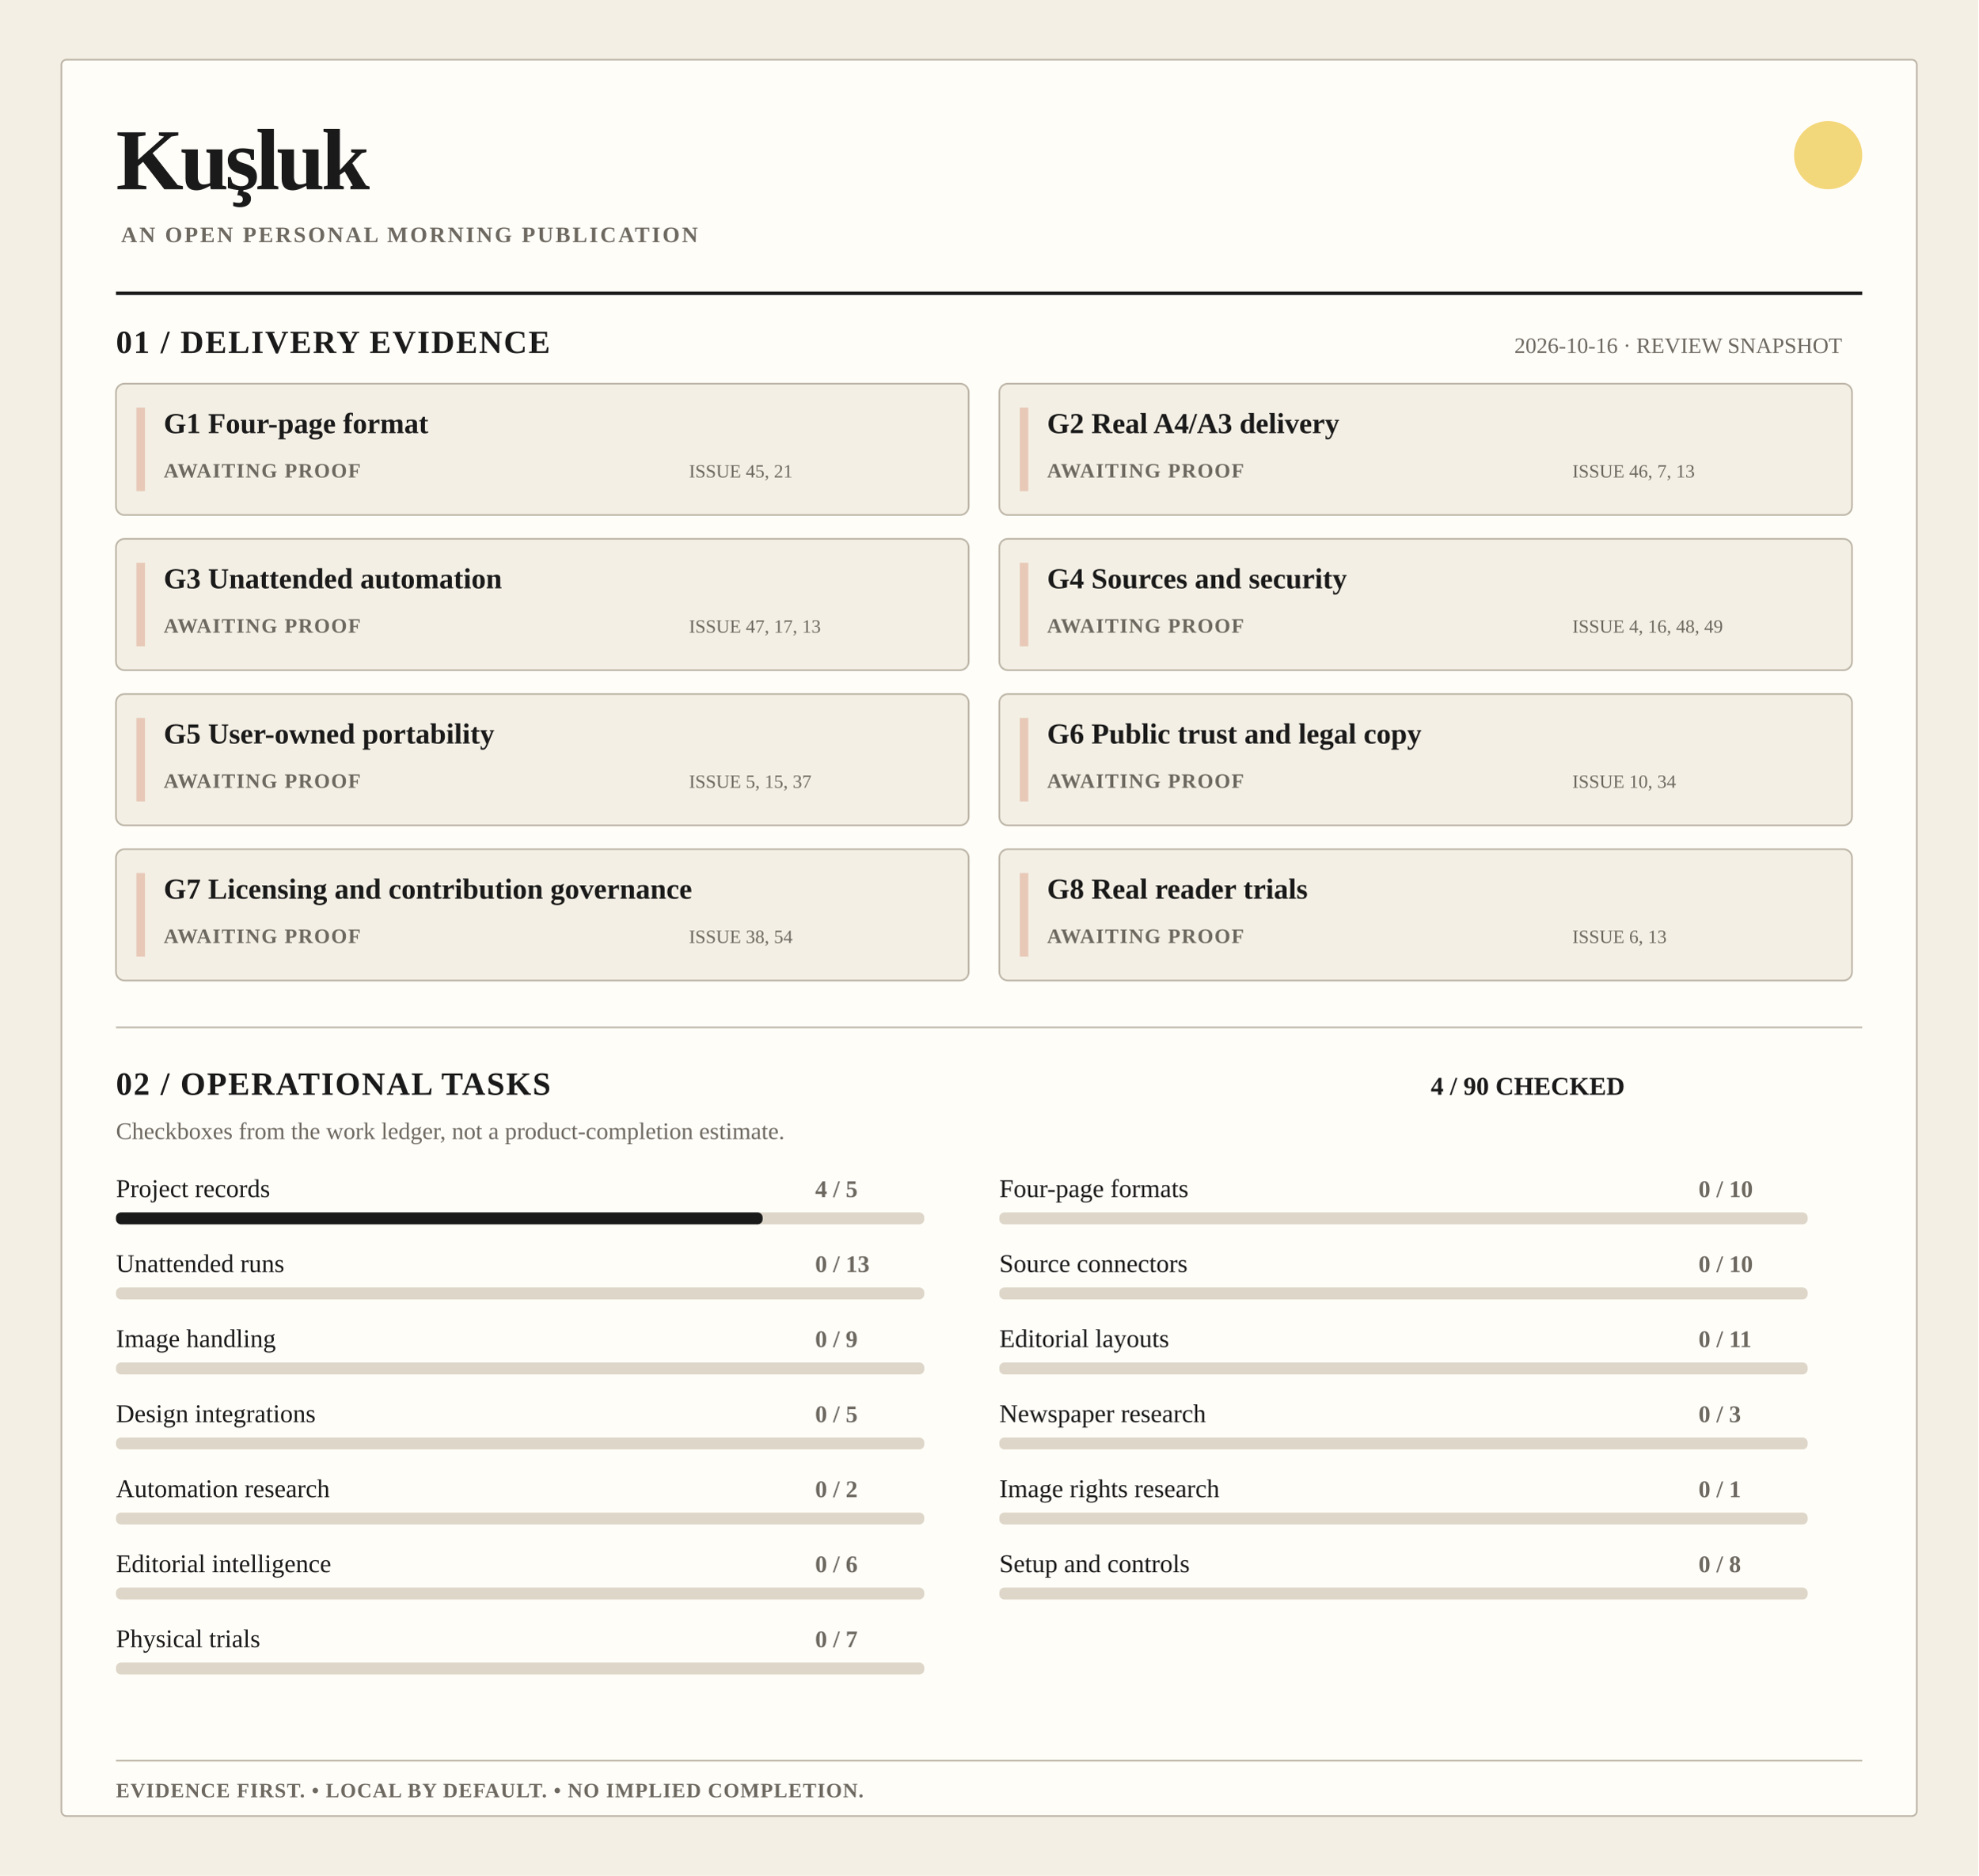
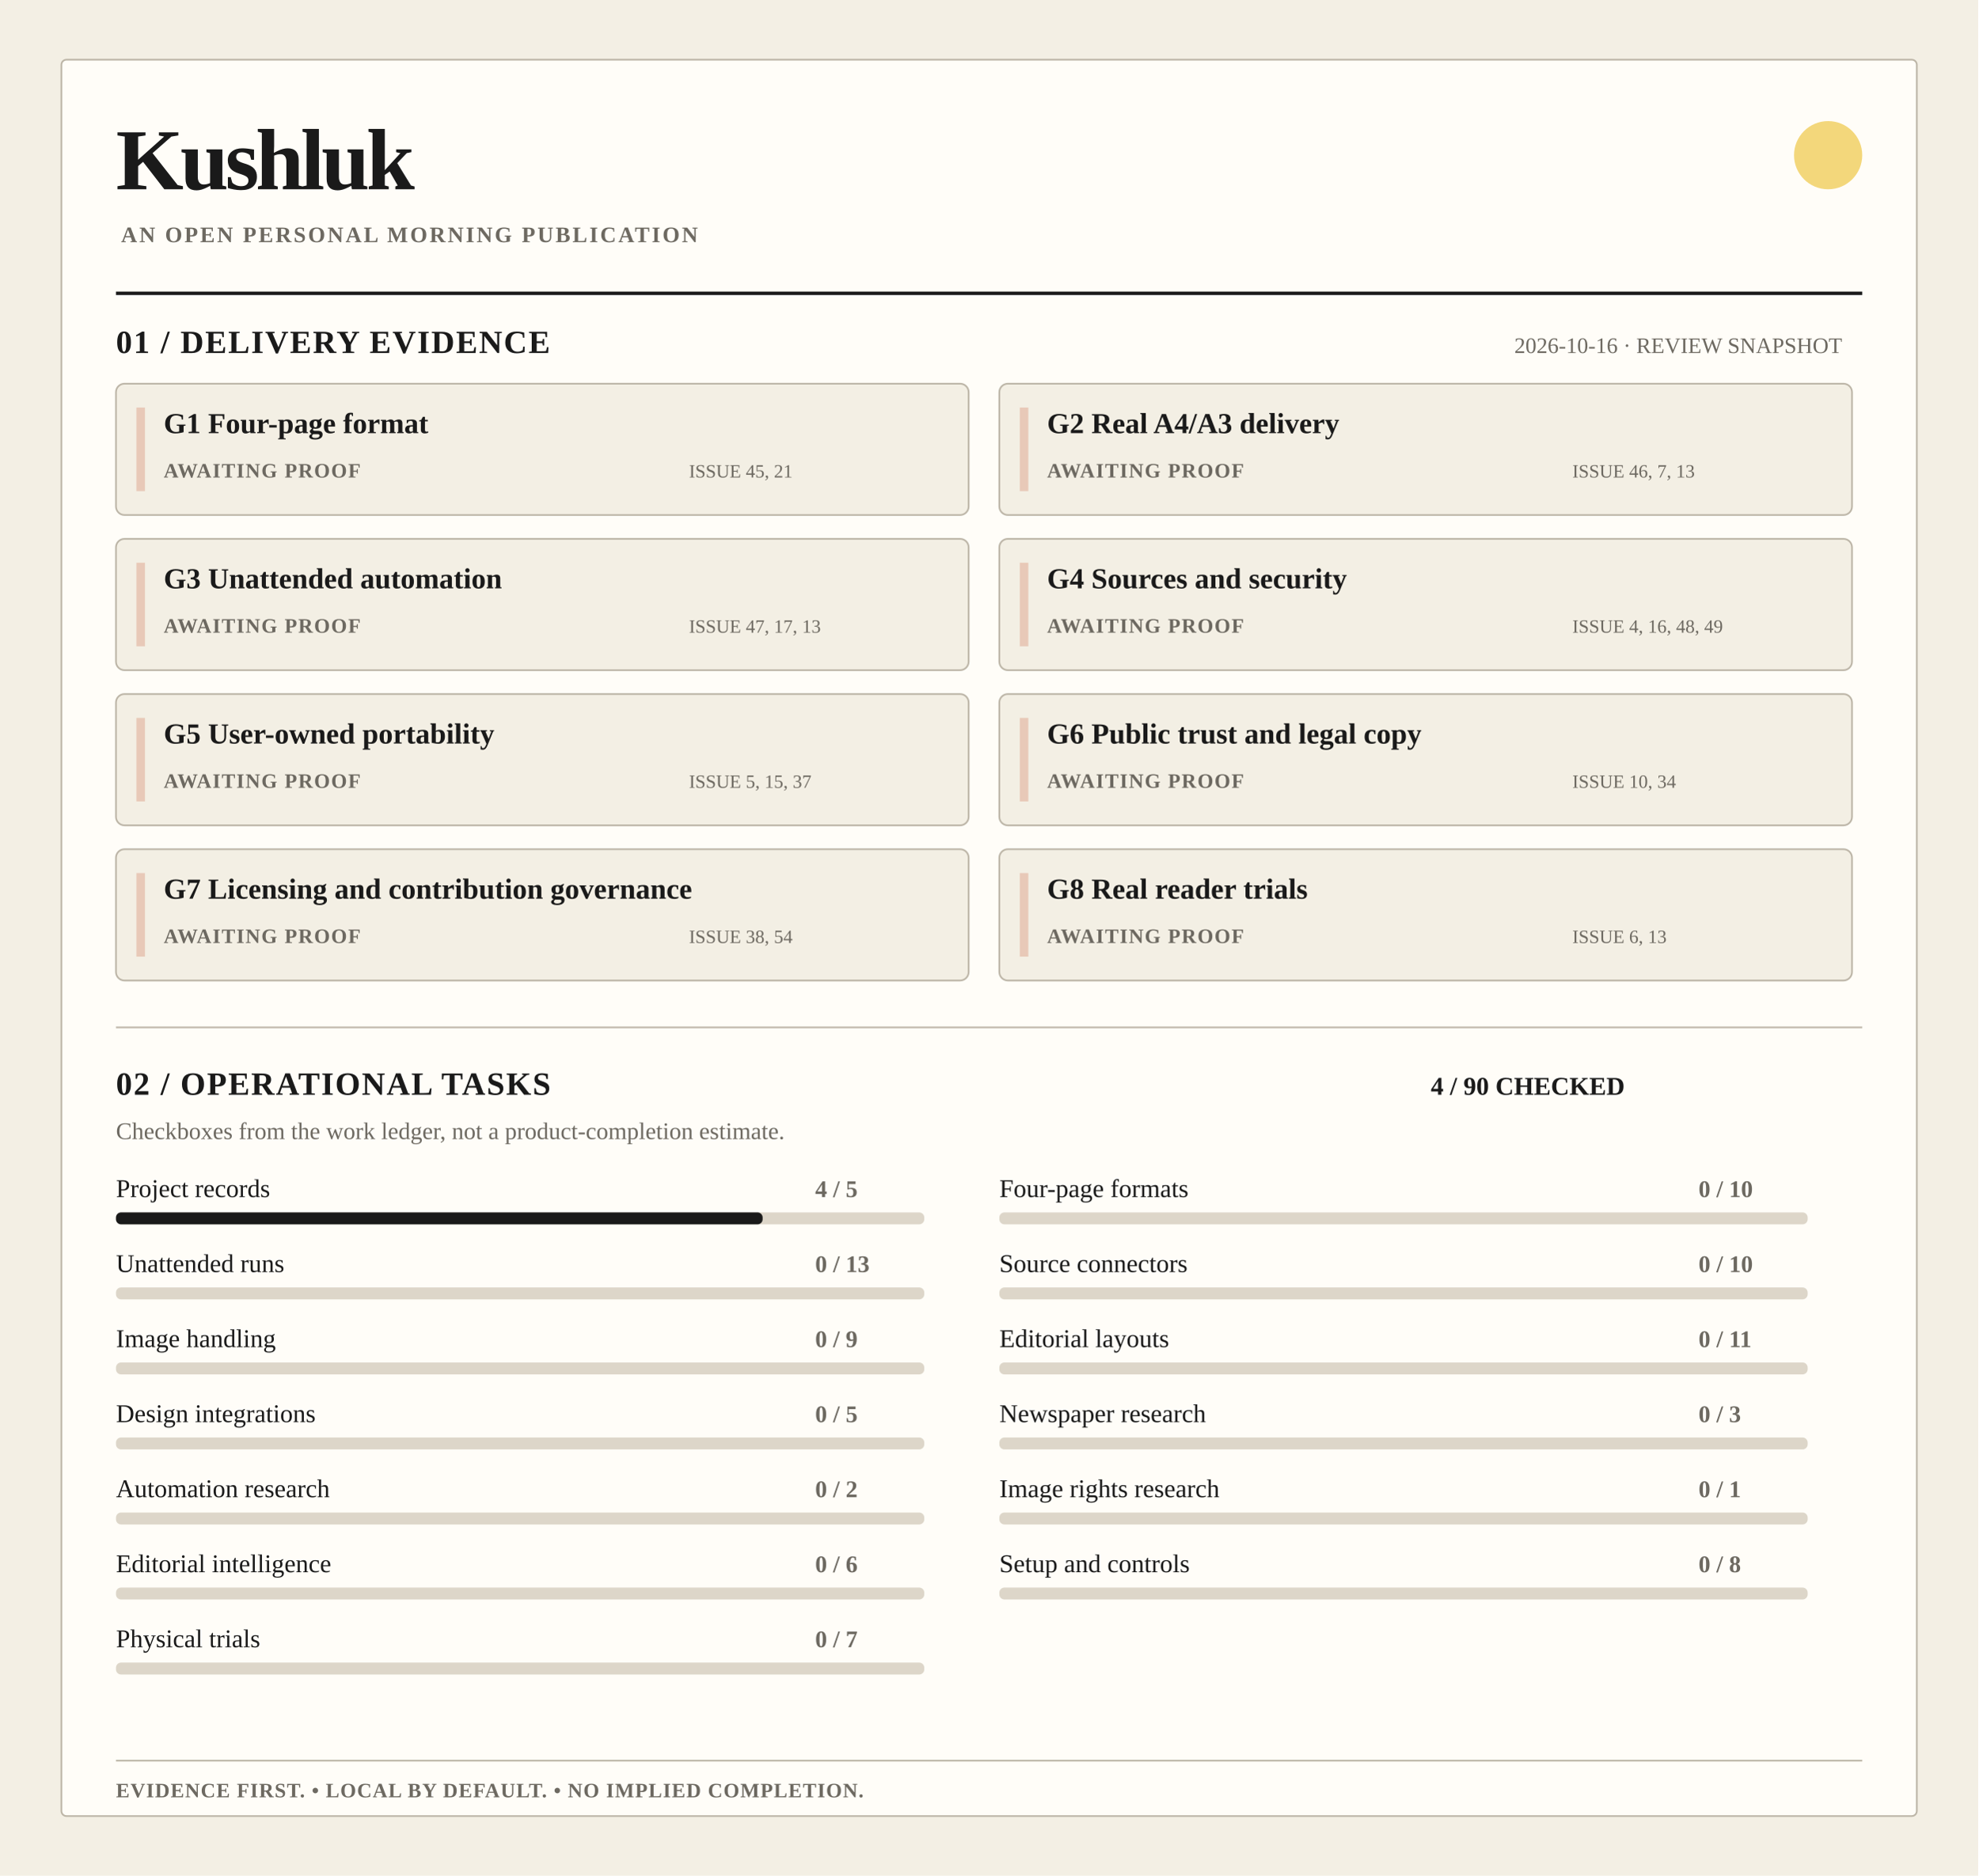
<svg xmlns="http://www.w3.org/2000/svg" role="img" aria-labelledby="title desc" viewBox="0 0 1160 1100" width="1160" height="1100">
  <rect x="0" y="0" width="1160" height="1100" rx="0" fill="#F3EFE4" />
  <rect x="36" y="35" width="1088" height="1030" rx="3" fill="#FFFDF8" stroke="#BDB6A8" stroke-width="1" />
-   <text x="68" y="111" fill="#1A1A1A" font-size="51" font-weight="700" letter-spacing="-2" font-family="Georgia,Times New Roman,serif">Kuşluk</text>
+   <text x="68" y="111" fill="#1A1A1A" font-size="51" font-weight="700" letter-spacing="-2" font-family="Georgia,Times New Roman,serif">Kushluk</text>
  <text x="71" y="142" fill="#6D6961" font-size="13" font-weight="600" letter-spacing="1.25" font-family="Georgia,Times New Roman,serif">AN OPEN PERSONAL MORNING PUBLICATION</text>
  <circle cx="1072" cy="91" r="20" fill="#F3D77B" />
  <rect x="68" y="171" width="1024" height="2" rx="0" fill="#1A1A1A" />
  <text x="68" y="207" fill="#1A1A1A" font-size="19" font-weight="700" letter-spacing="0.8" font-family="Georgia,Times New Roman,serif">01  /  DELIVERY EVIDENCE</text>
  <text x="888" y="207" fill="#6D6961" font-size="13" font-weight="400" letter-spacing="0" font-family="Georgia,Times New Roman,serif">2026-10-16  ·  REVIEW SNAPSHOT</text>
  <rect x="68" y="225" width="500" height="77" rx="5" fill="#F3EFE4" stroke="#BDB6A8" stroke-width="1" />
  <rect x="80" y="239" width="5" height="49" rx="0" fill="#E8C9B8" />
  <text x="96" y="254" fill="#1A1A1A" font-size="17" font-weight="650" letter-spacing="0" font-family="Georgia,Times New Roman,serif">G1  Four-page format</text>
  <text x="96" y="280" fill="#6D6961" font-size="12" font-weight="700" letter-spacing="0.65" font-family="Georgia,Times New Roman,serif">AWAITING PROOF</text>
  <text x="404" y="280" fill="#6D6961" font-size="11" font-weight="400" letter-spacing="0" font-family="Georgia,Times New Roman,serif">ISSUE 45, 21</text>
  <rect x="586" y="225" width="500" height="77" rx="5" fill="#F3EFE4" stroke="#BDB6A8" stroke-width="1" />
  <rect x="598" y="239" width="5" height="49" rx="0" fill="#E8C9B8" />
  <text x="614" y="254" fill="#1A1A1A" font-size="17" font-weight="650" letter-spacing="0" font-family="Georgia,Times New Roman,serif">G2  Real A4/A3 delivery</text>
  <text x="614" y="280" fill="#6D6961" font-size="12" font-weight="700" letter-spacing="0.65" font-family="Georgia,Times New Roman,serif">AWAITING PROOF</text>
  <text x="922" y="280" fill="#6D6961" font-size="11" font-weight="400" letter-spacing="0" font-family="Georgia,Times New Roman,serif">ISSUE 46, 7, 13</text>
  <rect x="68" y="316" width="500" height="77" rx="5" fill="#F3EFE4" stroke="#BDB6A8" stroke-width="1" />
  <rect x="80" y="330" width="5" height="49" rx="0" fill="#E8C9B8" />
  <text x="96" y="345" fill="#1A1A1A" font-size="17" font-weight="650" letter-spacing="0" font-family="Georgia,Times New Roman,serif">G3  Unattended automation</text>
  <text x="96" y="371" fill="#6D6961" font-size="12" font-weight="700" letter-spacing="0.65" font-family="Georgia,Times New Roman,serif">AWAITING PROOF</text>
  <text x="404" y="371" fill="#6D6961" font-size="11" font-weight="400" letter-spacing="0" font-family="Georgia,Times New Roman,serif">ISSUE 47, 17, 13</text>
  <rect x="586" y="316" width="500" height="77" rx="5" fill="#F3EFE4" stroke="#BDB6A8" stroke-width="1" />
  <rect x="598" y="330" width="5" height="49" rx="0" fill="#E8C9B8" />
  <text x="614" y="345" fill="#1A1A1A" font-size="17" font-weight="650" letter-spacing="0" font-family="Georgia,Times New Roman,serif">G4  Sources and security</text>
  <text x="614" y="371" fill="#6D6961" font-size="12" font-weight="700" letter-spacing="0.65" font-family="Georgia,Times New Roman,serif">AWAITING PROOF</text>
  <text x="922" y="371" fill="#6D6961" font-size="11" font-weight="400" letter-spacing="0" font-family="Georgia,Times New Roman,serif">ISSUE 4, 16, 48, 49</text>
  <rect x="68" y="407" width="500" height="77" rx="5" fill="#F3EFE4" stroke="#BDB6A8" stroke-width="1" />
  <rect x="80" y="421" width="5" height="49" rx="0" fill="#E8C9B8" />
  <text x="96" y="436" fill="#1A1A1A" font-size="17" font-weight="650" letter-spacing="0" font-family="Georgia,Times New Roman,serif">G5  User-owned portability</text>
  <text x="96" y="462" fill="#6D6961" font-size="12" font-weight="700" letter-spacing="0.65" font-family="Georgia,Times New Roman,serif">AWAITING PROOF</text>
  <text x="404" y="462" fill="#6D6961" font-size="11" font-weight="400" letter-spacing="0" font-family="Georgia,Times New Roman,serif">ISSUE 5, 15, 37</text>
  <rect x="586" y="407" width="500" height="77" rx="5" fill="#F3EFE4" stroke="#BDB6A8" stroke-width="1" />
  <rect x="598" y="421" width="5" height="49" rx="0" fill="#E8C9B8" />
  <text x="614" y="436" fill="#1A1A1A" font-size="17" font-weight="650" letter-spacing="0" font-family="Georgia,Times New Roman,serif">G6  Public trust and legal copy</text>
  <text x="614" y="462" fill="#6D6961" font-size="12" font-weight="700" letter-spacing="0.65" font-family="Georgia,Times New Roman,serif">AWAITING PROOF</text>
  <text x="922" y="462" fill="#6D6961" font-size="11" font-weight="400" letter-spacing="0" font-family="Georgia,Times New Roman,serif">ISSUE 10, 34</text>
  <rect x="68" y="498" width="500" height="77" rx="5" fill="#F3EFE4" stroke="#BDB6A8" stroke-width="1" />
  <rect x="80" y="512" width="5" height="49" rx="0" fill="#E8C9B8" />
  <text x="96" y="527" fill="#1A1A1A" font-size="17" font-weight="650" letter-spacing="0" font-family="Georgia,Times New Roman,serif">G7  Licensing and contribution governance</text>
  <text x="96" y="553" fill="#6D6961" font-size="12" font-weight="700" letter-spacing="0.65" font-family="Georgia,Times New Roman,serif">AWAITING PROOF</text>
  <text x="404" y="553" fill="#6D6961" font-size="11" font-weight="400" letter-spacing="0" font-family="Georgia,Times New Roman,serif">ISSUE 38, 54</text>
  <rect x="586" y="498" width="500" height="77" rx="5" fill="#F3EFE4" stroke="#BDB6A8" stroke-width="1" />
  <rect x="598" y="512" width="5" height="49" rx="0" fill="#E8C9B8" />
  <text x="614" y="527" fill="#1A1A1A" font-size="17" font-weight="650" letter-spacing="0" font-family="Georgia,Times New Roman,serif">G8  Real reader trials</text>
  <text x="614" y="553" fill="#6D6961" font-size="12" font-weight="700" letter-spacing="0.65" font-family="Georgia,Times New Roman,serif">AWAITING PROOF</text>
  <text x="922" y="553" fill="#6D6961" font-size="11" font-weight="400" letter-spacing="0" font-family="Georgia,Times New Roman,serif">ISSUE 6, 13</text>
  <rect x="68" y="602" width="1024" height="1" rx="0" fill="#BDB6A8" />
  <text x="68" y="642" fill="#1A1A1A" font-size="19" font-weight="700" letter-spacing="0.8" font-family="Georgia,Times New Roman,serif">02  /  OPERATIONAL TASKS</text>
  <text x="839" y="642" fill="#1A1A1A" font-size="15" font-weight="700" letter-spacing="0" font-family="Georgia,Times New Roman,serif">4 / 90 CHECKED</text>
  <text x="68" y="668" fill="#6D6961" font-size="14" font-weight="400" letter-spacing="0" font-family="Georgia,Times New Roman,serif">Checkboxes from the work ledger, not a product-completion estimate.</text>
  <text x="68" y="702" fill="#1A1A1A" font-size="15" font-weight="500" letter-spacing="0" font-family="Georgia,Times New Roman,serif">Project records</text>
  <text x="478" y="702" fill="#6D6961" font-size="14" font-weight="600" letter-spacing="0" font-family="Georgia,Times New Roman,serif">4 / 5</text>
  <rect x="68" y="711" width="474" height="7" rx="3" fill="#DDD6C9" />
  <rect x="68" y="711" width="379.2" height="7" rx="3" fill="#1A1A1A" />
  <text x="586" y="702" fill="#1A1A1A" font-size="15" font-weight="500" letter-spacing="0" font-family="Georgia,Times New Roman,serif">Four-page formats</text>
  <text x="996" y="702" fill="#6D6961" font-size="14" font-weight="600" letter-spacing="0" font-family="Georgia,Times New Roman,serif">0 / 10</text>
  <rect x="586" y="711" width="474" height="7" rx="3" fill="#DDD6C9" />
  <text x="68" y="746" fill="#1A1A1A" font-size="15" font-weight="500" letter-spacing="0" font-family="Georgia,Times New Roman,serif">Unattended runs</text>
  <text x="478" y="746" fill="#6D6961" font-size="14" font-weight="600" letter-spacing="0" font-family="Georgia,Times New Roman,serif">0 / 13</text>
  <rect x="68" y="755" width="474" height="7" rx="3" fill="#DDD6C9" />
  <text x="586" y="746" fill="#1A1A1A" font-size="15" font-weight="500" letter-spacing="0" font-family="Georgia,Times New Roman,serif">Source connectors</text>
  <text x="996" y="746" fill="#6D6961" font-size="14" font-weight="600" letter-spacing="0" font-family="Georgia,Times New Roman,serif">0 / 10</text>
  <rect x="586" y="755" width="474" height="7" rx="3" fill="#DDD6C9" />
  <text x="68" y="790" fill="#1A1A1A" font-size="15" font-weight="500" letter-spacing="0" font-family="Georgia,Times New Roman,serif">Image handling</text>
  <text x="478" y="790" fill="#6D6961" font-size="14" font-weight="600" letter-spacing="0" font-family="Georgia,Times New Roman,serif">0 / 9</text>
  <rect x="68" y="799" width="474" height="7" rx="3" fill="#DDD6C9" />
  <text x="586" y="790" fill="#1A1A1A" font-size="15" font-weight="500" letter-spacing="0" font-family="Georgia,Times New Roman,serif">Editorial layouts</text>
  <text x="996" y="790" fill="#6D6961" font-size="14" font-weight="600" letter-spacing="0" font-family="Georgia,Times New Roman,serif">0 / 11</text>
  <rect x="586" y="799" width="474" height="7" rx="3" fill="#DDD6C9" />
  <text x="68" y="834" fill="#1A1A1A" font-size="15" font-weight="500" letter-spacing="0" font-family="Georgia,Times New Roman,serif">Design integrations</text>
  <text x="478" y="834" fill="#6D6961" font-size="14" font-weight="600" letter-spacing="0" font-family="Georgia,Times New Roman,serif">0 / 5</text>
  <rect x="68" y="843" width="474" height="7" rx="3" fill="#DDD6C9" />
  <text x="586" y="834" fill="#1A1A1A" font-size="15" font-weight="500" letter-spacing="0" font-family="Georgia,Times New Roman,serif">Newspaper research</text>
  <text x="996" y="834" fill="#6D6961" font-size="14" font-weight="600" letter-spacing="0" font-family="Georgia,Times New Roman,serif">0 / 3</text>
  <rect x="586" y="843" width="474" height="7" rx="3" fill="#DDD6C9" />
  <text x="68" y="878" fill="#1A1A1A" font-size="15" font-weight="500" letter-spacing="0" font-family="Georgia,Times New Roman,serif">Automation research</text>
  <text x="478" y="878" fill="#6D6961" font-size="14" font-weight="600" letter-spacing="0" font-family="Georgia,Times New Roman,serif">0 / 2</text>
  <rect x="68" y="887" width="474" height="7" rx="3" fill="#DDD6C9" />
  <text x="586" y="878" fill="#1A1A1A" font-size="15" font-weight="500" letter-spacing="0" font-family="Georgia,Times New Roman,serif">Image rights research</text>
  <text x="996" y="878" fill="#6D6961" font-size="14" font-weight="600" letter-spacing="0" font-family="Georgia,Times New Roman,serif">0 / 1</text>
  <rect x="586" y="887" width="474" height="7" rx="3" fill="#DDD6C9" />
  <text x="68" y="922" fill="#1A1A1A" font-size="15" font-weight="500" letter-spacing="0" font-family="Georgia,Times New Roman,serif">Editorial intelligence</text>
  <text x="478" y="922" fill="#6D6961" font-size="14" font-weight="600" letter-spacing="0" font-family="Georgia,Times New Roman,serif">0 / 6</text>
  <rect x="68" y="931" width="474" height="7" rx="3" fill="#DDD6C9" />
  <text x="586" y="922" fill="#1A1A1A" font-size="15" font-weight="500" letter-spacing="0" font-family="Georgia,Times New Roman,serif">Setup and controls</text>
  <text x="996" y="922" fill="#6D6961" font-size="14" font-weight="600" letter-spacing="0" font-family="Georgia,Times New Roman,serif">0 / 8</text>
  <rect x="586" y="931" width="474" height="7" rx="3" fill="#DDD6C9" />
  <text x="68" y="966" fill="#1A1A1A" font-size="15" font-weight="500" letter-spacing="0" font-family="Georgia,Times New Roman,serif">Physical trials</text>
  <text x="478" y="966" fill="#6D6961" font-size="14" font-weight="600" letter-spacing="0" font-family="Georgia,Times New Roman,serif">0 / 7</text>
  <rect x="68" y="975" width="474" height="7" rx="3" fill="#DDD6C9" />
  <rect x="68" y="1032" width="1024" height="1" rx="0" fill="#BDB6A8" />
  <text x="68" y="1054" fill="#6D6961" font-size="12" font-weight="600" letter-spacing="0.5" font-family="Georgia,Times New Roman,serif">EVIDENCE FIRST.  •  LOCAL BY DEFAULT.  •  NO IMPLIED COMPLETION.</text>
</svg>
